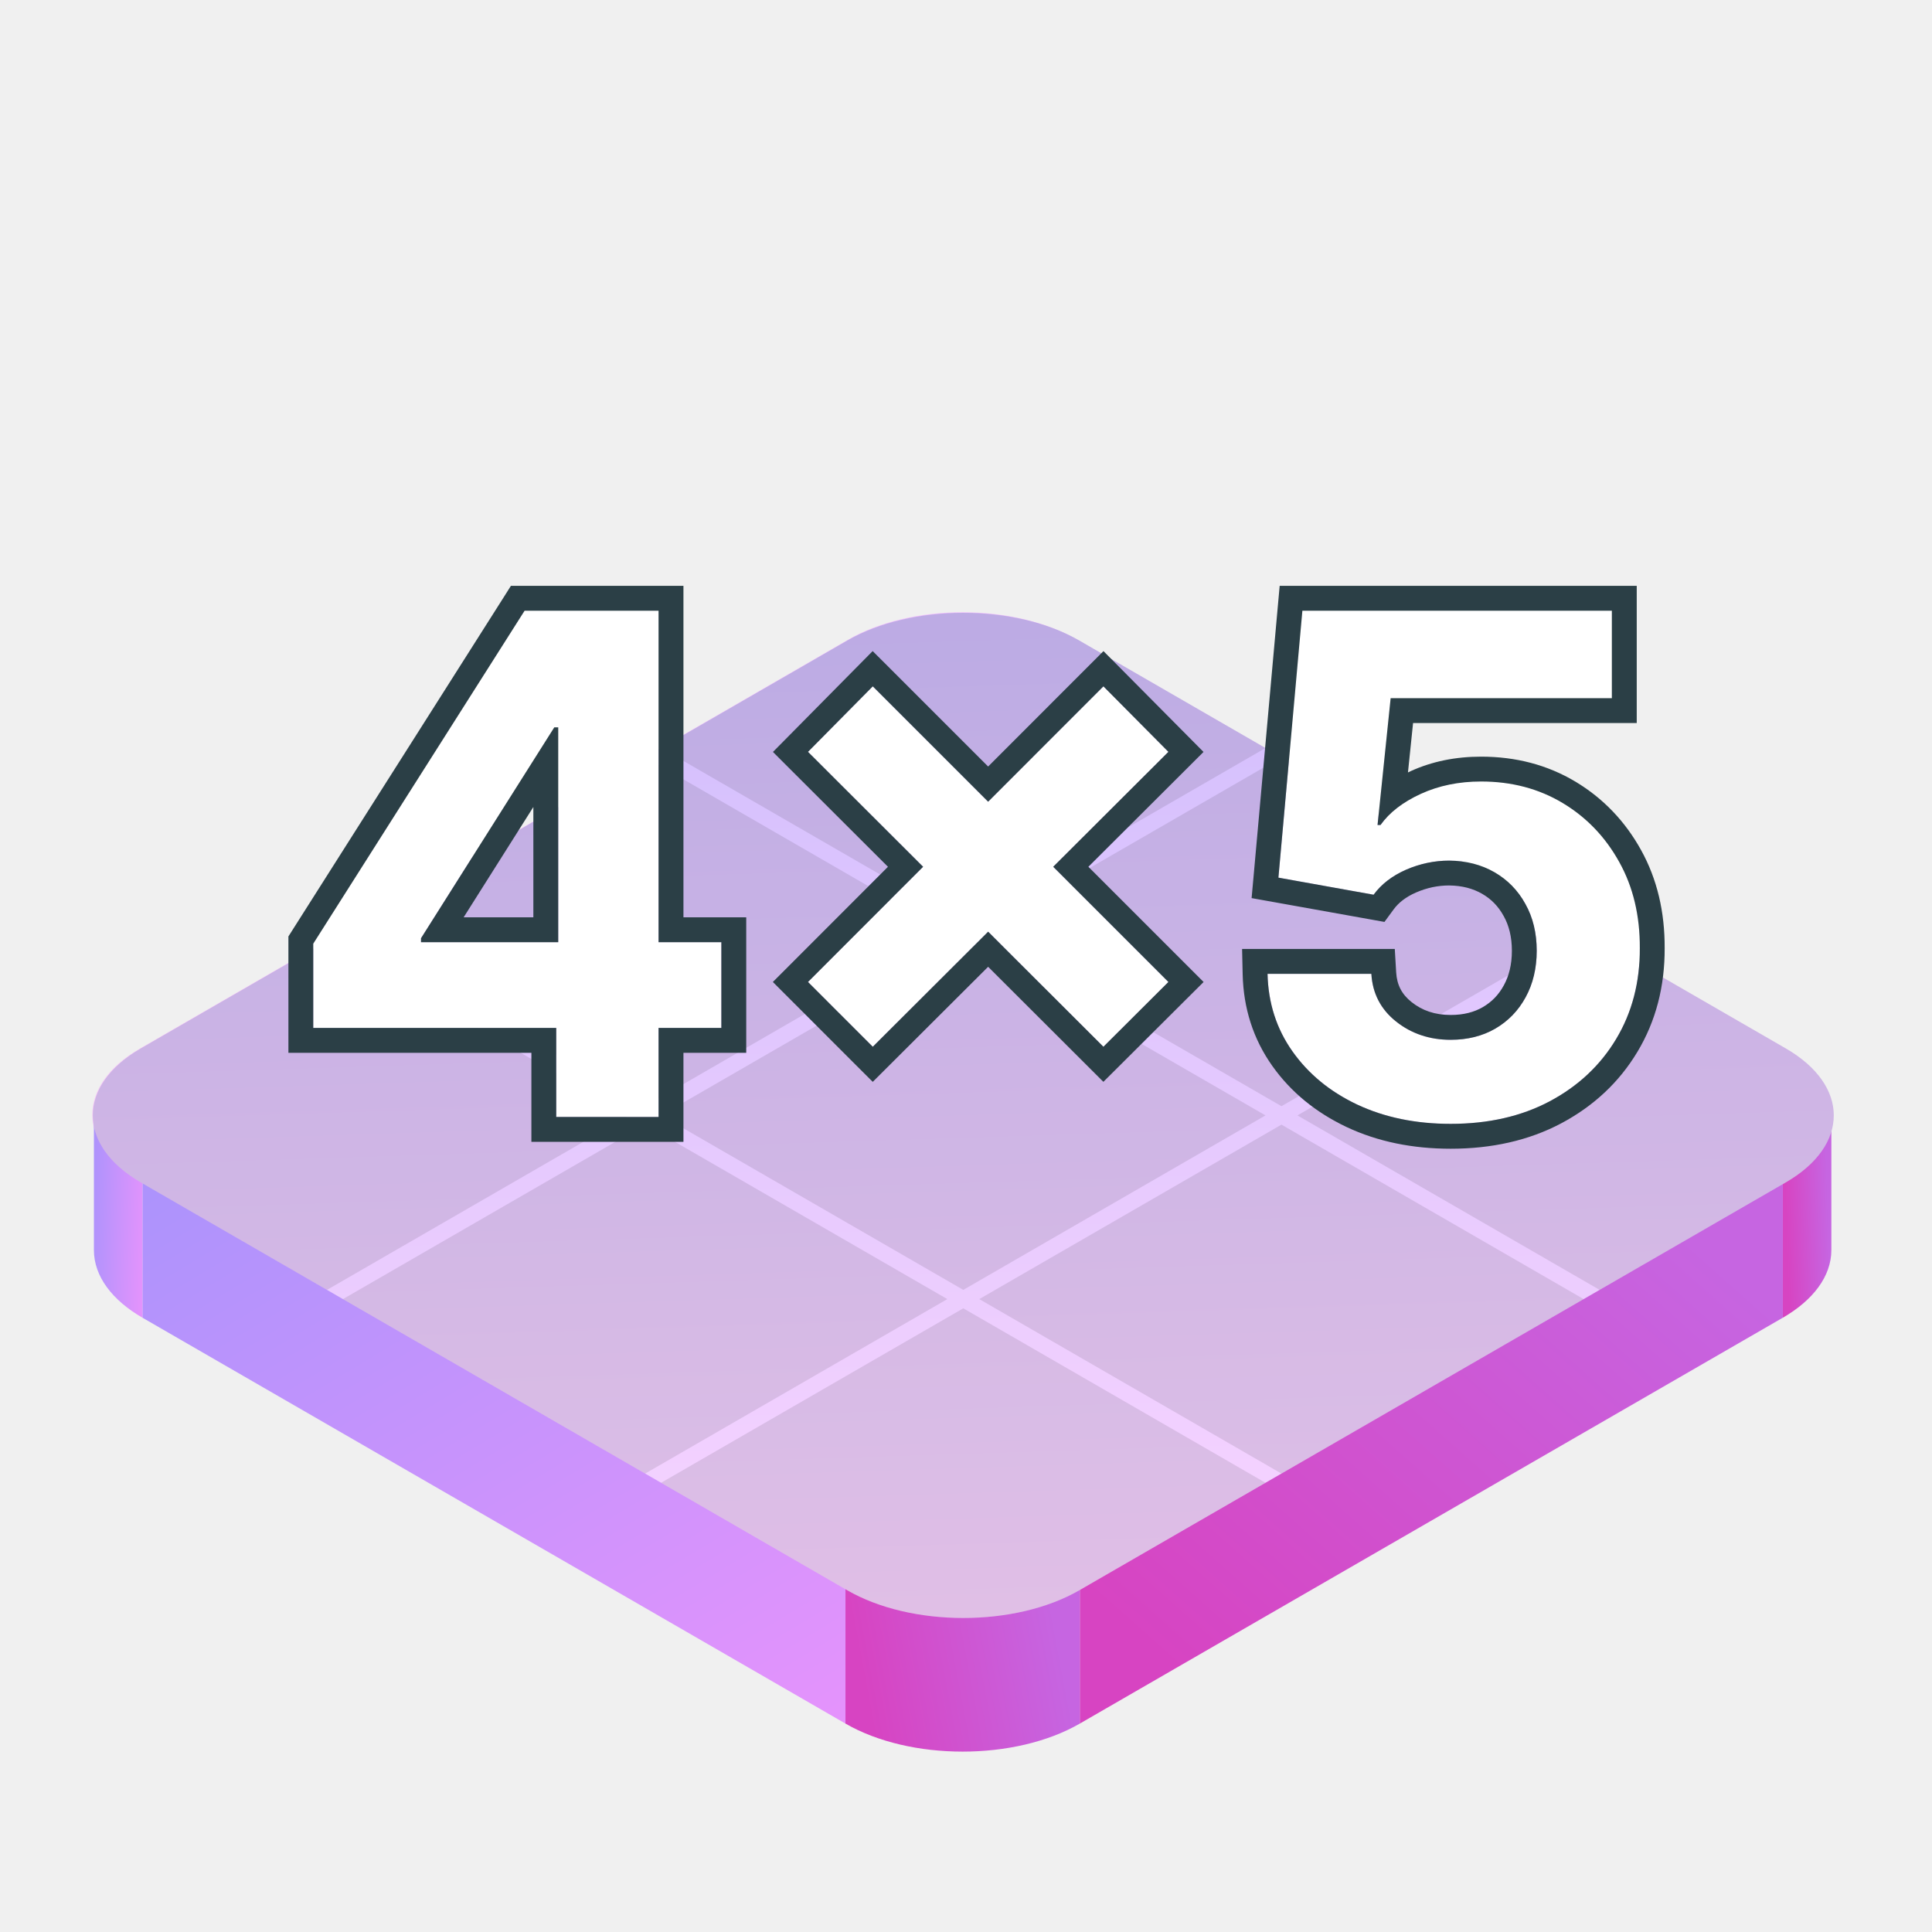
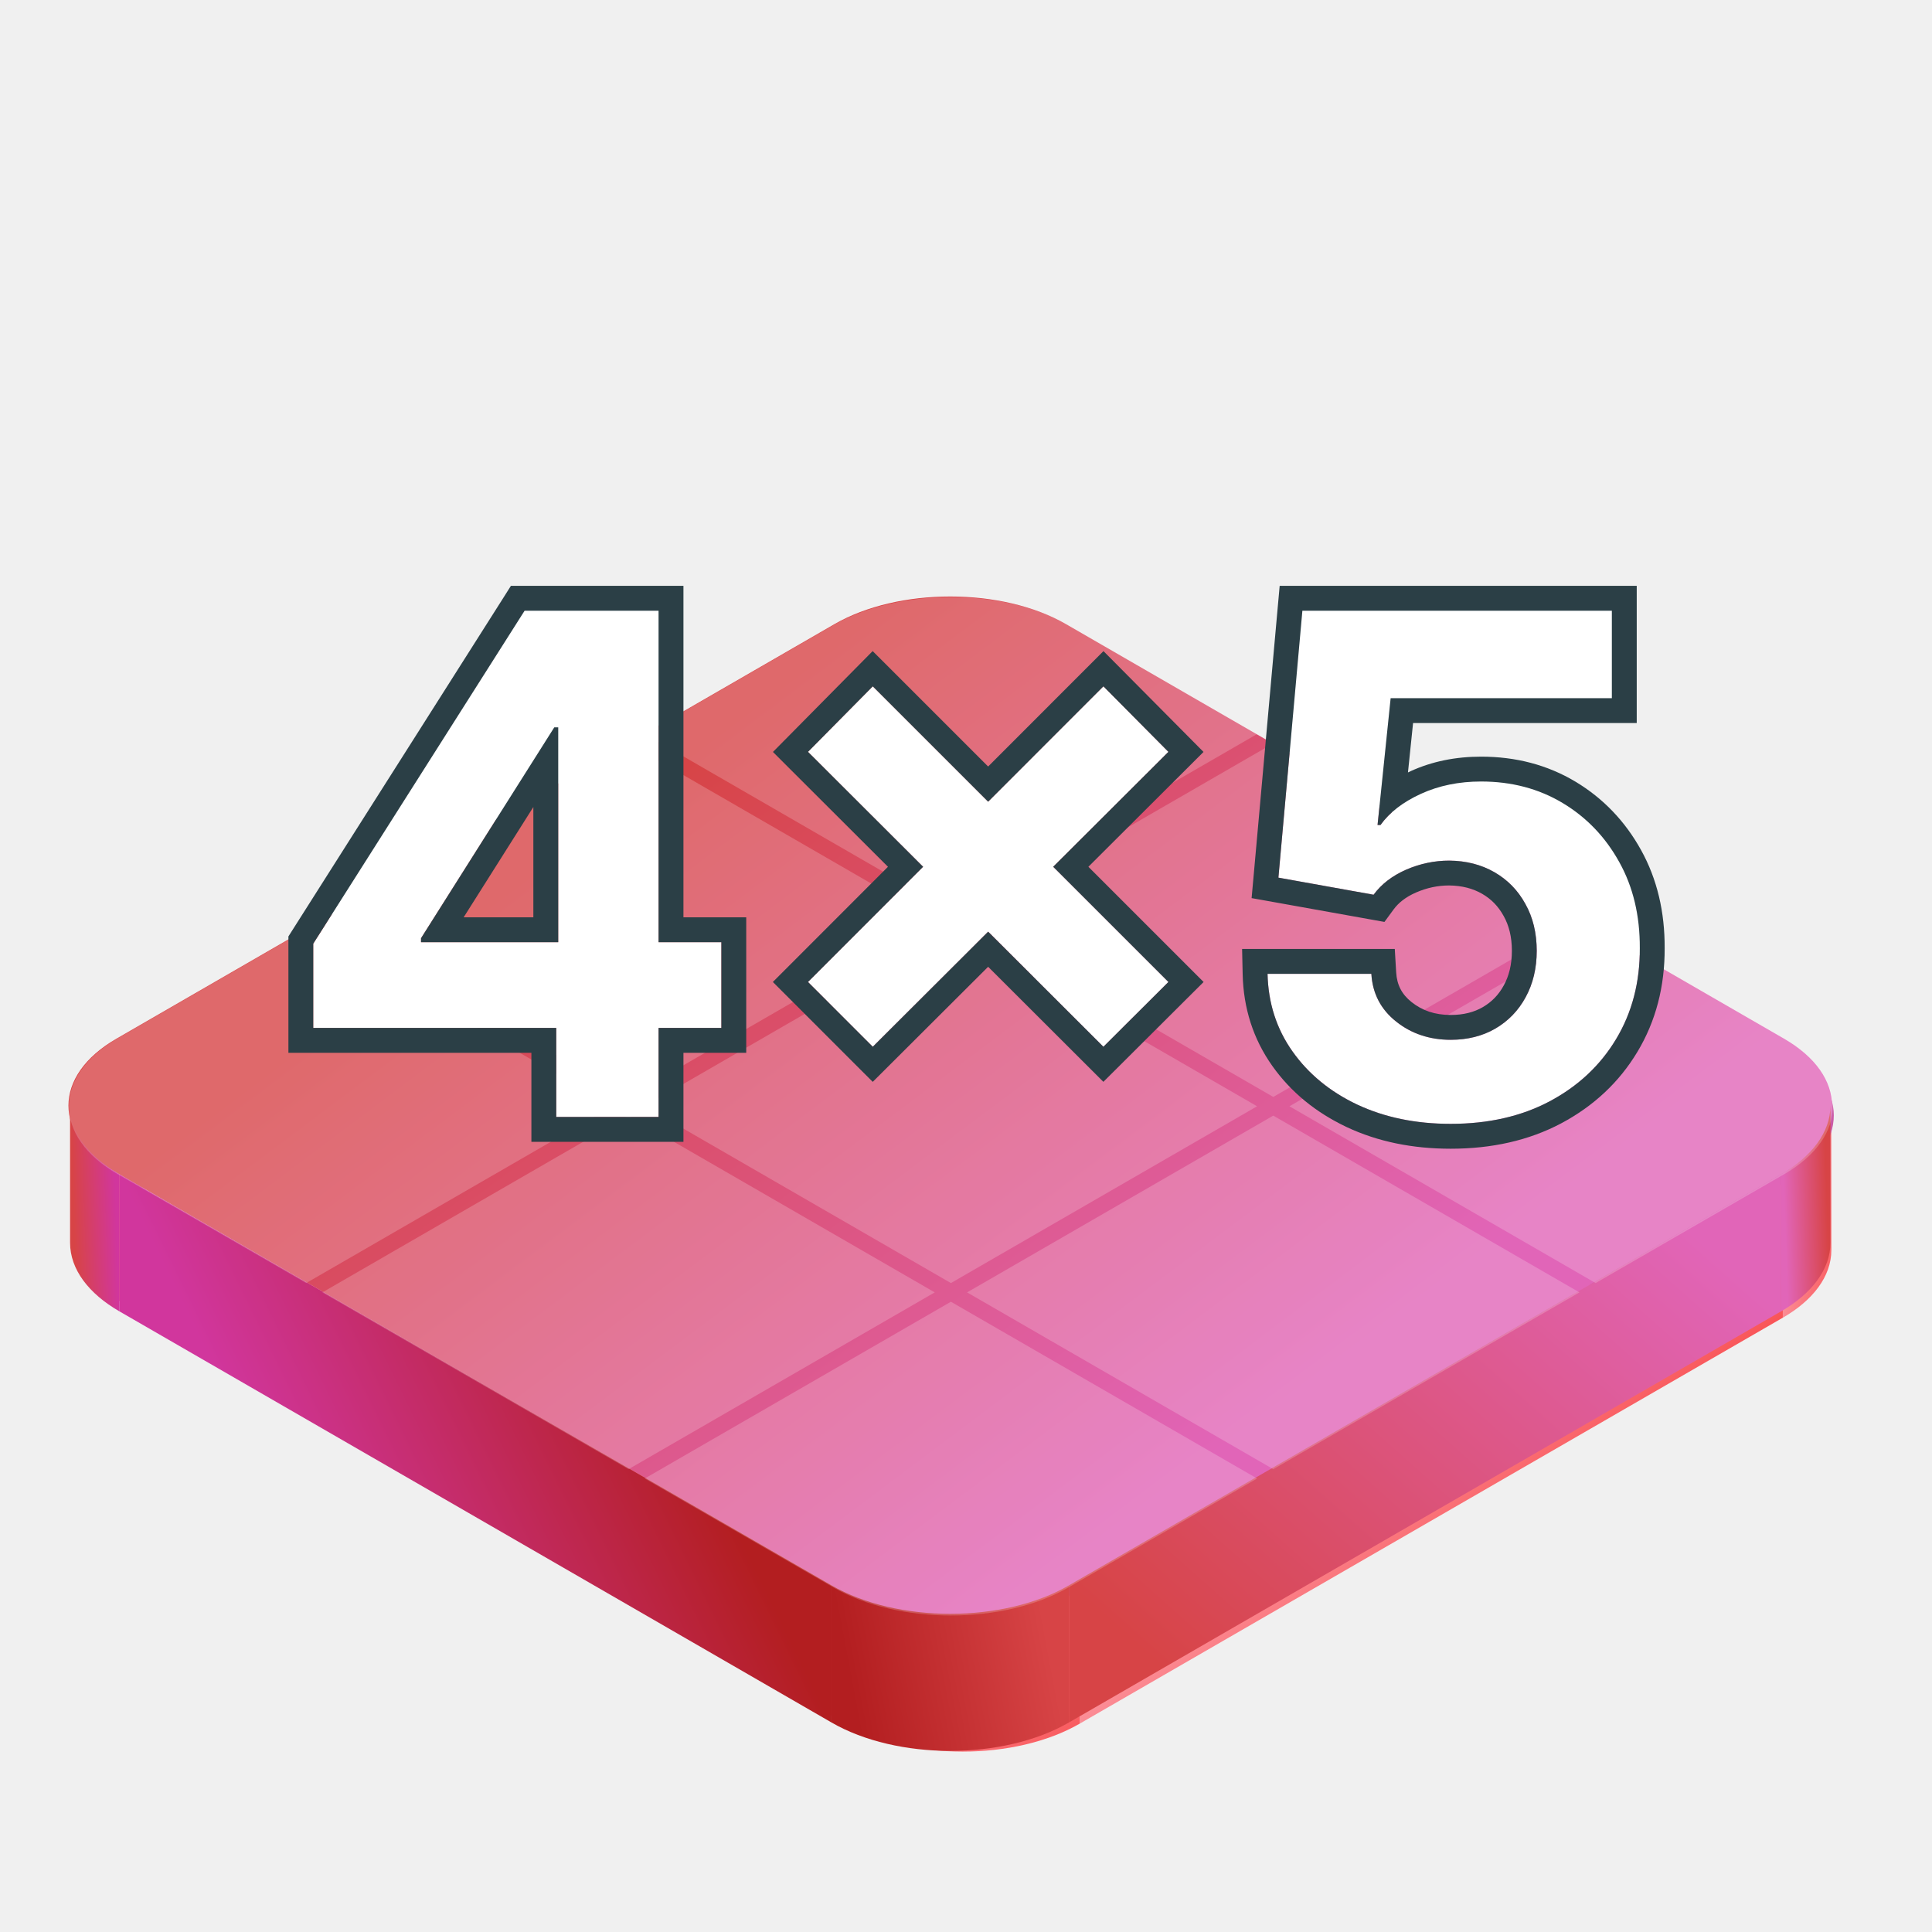
<svg xmlns="http://www.w3.org/2000/svg" width="64" height="64" viewBox="0 0 64 64" fill="none">
  <rect width="35.855" height="35.855" rx="4.378" transform="matrix(0.866025 0.5 -0.866025 0.5 31.8887 19)" fill="url(#paint0_linear_2025_1354)" />
  <rect width="26.891" height="4.482" transform="matrix(0.866025 0.5 0 1 4.71851 39.1685)" fill="url(#paint1_linear_2025_1354)" />
  <rect width="26.891" height="4.482" transform="matrix(0.866025 -0.5 0 1 35.7698 52.6143)" fill="url(#paint2_linear_2025_1354)" />
  <path d="M3.111 36.928C3.111 37.803 3.725 38.595 4.719 39.169V43.651C3.725 43.077 3.111 42.285 3.111 41.41V36.928Z" fill="url(#paint3_linear_2025_1354)" />
  <path d="M28.007 52.614C30.151 53.852 33.626 53.852 35.77 52.614V57.096C33.626 58.334 30.151 58.334 28.007 57.096V52.614Z" fill="url(#paint4_linear_2025_1354)" />
  <path d="M60.666 36.928C60.666 37.803 60.052 38.595 59.059 39.169V43.651C60.052 43.077 60.666 42.285 60.666 41.41V36.928Z" fill="url(#paint5_linear_2025_1354)" />
  <g clip-path="url(#clip0_2025_1354)">
    <rect width="35.899" height="35.899" rx="4.442" transform="matrix(0.866025 0.5 -0.866025 0.5 31.9104 19)" fill="url(#paint6_linear_2025_1354)" />
    <rect width="11.559" height="11.559" transform="matrix(0.866025 0.5 -0.866025 0.5 31.9104 19)" fill="black" fill-opacity="0.1" />
    <rect width="11.559" height="11.559" transform="matrix(0.866025 0.5 -0.866025 0.5 21.3711 25.085)" fill="black" fill-opacity="0.1" />
    <rect width="11.559" height="11.559" transform="matrix(0.866025 0.5 -0.866025 0.5 21.3711 37.2549)" fill="black" fill-opacity="0.1" />
    <rect width="11.559" height="11.559" transform="matrix(0.866025 0.5 -0.866025 0.5 42.45 25.085)" fill="black" fill-opacity="0.1" />
    <rect width="11.559" height="11.559" transform="matrix(0.866025 0.5 -0.866025 0.5 42.45 37.2549)" fill="black" fill-opacity="0.1" />
    <rect width="11.559" height="11.559" transform="matrix(0.866025 0.5 -0.866025 0.5 52.9893 31.1699)" fill="black" fill-opacity="0.1" />
    <rect width="11.559" height="11.559" transform="matrix(0.866025 0.5 -0.866025 0.5 10.8315 31.1699)" fill="black" fill-opacity="0.1" />
    <rect width="11.559" height="11.559" transform="matrix(0.866025 0.5 -0.866025 0.5 31.9104 43.3398)" fill="black" fill-opacity="0.1" />
    <rect width="11.559" height="11.559" transform="matrix(0.866025 0.5 -0.866025 0.5 31.9104 31.1699)" fill="black" fill-opacity="0.1" />
  </g>
-   <mask id="path-17-outside-1_2025_1354" maskUnits="userSpaceOnUse" x="9" y="19" width="47" height="20" fill="black">
+   <rect width="36.328" height="36.328" rx="4.436" transform="matrix(0.866025 0.5 -0.866025 0.5 31.478 18.4604)" fill="url(#paint7_linear_2025_1354)" />
+   <rect width="27.246" height="4.541" transform="matrix(0.866025 0.5 0 1 3.94922 38.8955)" fill="url(#paint8_linear_2025_1354)" />
+   <rect width="27.246" height="4.541" transform="matrix(0.866025 -0.5 0 1 35.4104 52.5186)" fill="url(#paint9_linear_2025_1354)" />
+   <path d="M2.321 36.625C2.321 37.512 2.943 38.314 3.95 38.895V43.437C2.943 42.855 2.321 42.053 2.321 41.166V36.625Z" fill="url(#paint10_linear_2025_1354)" />
+   <path d="M27.545 52.519C29.717 53.773 33.239 53.773 35.41 52.519V57.06C33.239 58.314 29.717 58.314 27.545 57.06V52.519Z" fill="url(#paint11_linear_2025_1354)" />
+   <path d="M60.636 36.625C60.636 37.512 60.013 38.314 59.007 38.895V43.437C60.013 42.855 60.636 42.053 60.636 41.166V36.625Z" fill="url(#paint12_linear_2025_1354)" />
+   <g clip-path="url(#clip1_2025_1354)">
+     <rect width="11.712" height="11.712" transform="matrix(0.866025 0.5 -0.866025 0.5 31.5 18.4604)" fill="white" fill-opacity="0.2" />
+     <rect width="11.712" height="11.712" transform="matrix(0.866025 0.5 -0.866025 0.5 20.8213 24.626)" fill="white" fill-opacity="0.2" />
+     <rect width="11.712" height="11.712" transform="matrix(0.866025 0.5 -0.866025 0.5 20.8215 36.9561)" fill="white" fill-opacity="0.2" />
+     <rect width="11.712" height="11.712" transform="matrix(0.866025 0.5 -0.866025 0.5 42.1785 24.6255)" fill="white" fill-opacity="0.2" />
+     <rect width="11.712" height="11.712" transform="matrix(0.866025 0.5 -0.866025 0.5 42.1785 36.9561)" fill="white" fill-opacity="0.2" />
+     <rect width="11.712" height="11.712" transform="matrix(0.866025 0.5 -0.866025 0.5 52.8569 30.791)" fill="white" fill-opacity="0.2" />
+     <rect width="11.712" height="11.712" transform="matrix(0.866025 0.5 -0.866025 0.5 10.1428 30.791)" fill="white" fill-opacity="0.2" />
+     <rect width="11.712" height="11.712" transform="matrix(0.866025 0.5 -0.866025 0.5 31.5 43.1216)" fill="white" fill-opacity="0.2" />
+     <rect width="11.712" height="11.712" transform="matrix(0.866025 0.5 -0.866025 0.5 31.5 30.791)" fill="white" fill-opacity="0.2" />
+   </g>
+   <mask id="path-33-outside-1_2025_1354" maskUnits="userSpaceOnUse" x="9" y="19" width="47" height="20" fill="black">
    <rect fill="white" x="9" y="19" width="47" height="20" />
    <path d="M10.377 34.052V31.26L17.378 20.23H19.786V24.095H18.361L13.947 31.08V31.211H23.896V34.052H10.377ZM18.426 37V33.2L18.492 31.964V20.23H21.816V37H18.426ZM36.552 34.675L26.766 24.906L28.912 22.736L38.705 32.529L36.552 34.675ZM28.912 34.675L26.766 32.529L36.552 22.736L38.705 24.906L28.912 34.675ZM48.056 37.229C46.899 37.229 45.867 37.016 44.961 36.591C44.06 36.165 43.345 35.578 42.816 34.83C42.286 34.082 42.011 33.225 41.989 32.259H45.428C45.466 32.908 45.739 33.435 46.247 33.839C46.755 34.243 47.358 34.445 48.056 34.445C48.613 34.445 49.105 34.322 49.53 34.077C49.962 33.826 50.297 33.479 50.538 33.037C50.783 32.589 50.906 32.076 50.906 31.497C50.906 30.908 50.781 30.389 50.529 29.942C50.284 29.494 49.943 29.145 49.506 28.893C49.069 28.642 48.57 28.514 48.007 28.509C47.516 28.509 47.038 28.61 46.574 28.811C46.116 29.014 45.758 29.289 45.502 29.639L42.349 29.073L43.143 20.23H53.395V23.129H46.067L45.633 27.329H45.731C46.026 26.915 46.471 26.571 47.066 26.298C47.661 26.025 48.327 25.888 49.064 25.888C50.074 25.888 50.974 26.126 51.766 26.601C52.557 27.076 53.182 27.728 53.641 28.558C54.1 29.382 54.326 30.332 54.321 31.407C54.326 32.537 54.064 33.542 53.535 34.421C53.011 35.294 52.276 35.982 51.332 36.484C50.393 36.981 49.301 37.229 48.056 37.229Z" />
  </mask>
  <path d="M10.377 34.052V31.26L17.378 20.23H19.786V24.095H18.361L13.947 31.08V31.211H23.896V34.052H10.377ZM18.426 37V33.2L18.492 31.964V20.23H21.816V37H18.426ZM36.552 34.675L26.766 24.906L28.912 22.736L38.705 32.529L36.552 34.675ZM28.912 34.675L26.766 32.529L36.552 22.736L38.705 24.906L28.912 34.675ZM48.056 37.229C46.899 37.229 45.867 37.016 44.961 36.591C44.06 36.165 43.345 35.578 42.816 34.83C42.286 34.082 42.011 33.225 41.989 32.259H45.428C45.466 32.908 45.739 33.435 46.247 33.839C46.755 34.243 47.358 34.445 48.056 34.445C48.613 34.445 49.105 34.322 49.53 34.077C49.962 33.826 50.297 33.479 50.538 33.037C50.783 32.589 50.906 32.076 50.906 31.497C50.906 30.908 50.781 30.389 50.529 29.942C50.284 29.494 49.943 29.145 49.506 28.893C49.069 28.642 48.57 28.514 48.007 28.509C47.516 28.509 47.038 28.61 46.574 28.811C46.116 29.014 45.758 29.289 45.502 29.639L42.349 29.073L43.143 20.23H53.395V23.129H46.067L45.633 27.329H45.731C46.026 26.915 46.471 26.571 47.066 26.298C47.661 26.025 48.327 25.888 49.064 25.888C50.074 25.888 50.974 26.126 51.766 26.601C52.557 27.076 53.182 27.728 53.641 28.558C54.1 29.382 54.326 30.332 54.321 31.407C54.326 32.537 54.064 33.542 53.535 34.421C53.011 35.294 52.276 35.982 51.332 36.484C50.393 36.981 49.301 37.229 48.056 37.229Z" fill="white" />
-   <path d="M10.377 34.052H9.554V34.876H10.377V34.052ZM10.377 31.26L9.682 30.819L9.554 31.021V31.26H10.377ZM17.378 20.23V19.406H16.925L16.683 19.789L17.378 20.23ZM19.786 20.23H20.609V19.406H19.786V20.23ZM19.786 24.095V24.918H20.609V24.095H19.786ZM18.361 24.095V23.271H17.907L17.665 23.655L18.361 24.095ZM13.947 31.08L13.251 30.64L13.124 30.841V31.08H13.947ZM13.947 31.211H13.124V32.034H13.947V31.211ZM23.896 31.211H24.72V30.387H23.896V31.211ZM23.896 34.052V34.876H24.72V34.052H23.896ZM18.426 37H17.603V37.824H18.426V37ZM18.426 33.2L17.604 33.157L17.603 33.179V33.2H18.426ZM18.492 31.964L19.314 32.008L19.315 31.986V31.964H18.492ZM18.492 20.23V19.406H17.668V20.23H18.492ZM21.816 20.23H22.64V19.406H21.816V20.23ZM21.816 37V37.824H22.64V37H21.816ZM10.377 34.052H11.201V31.26H10.377H9.554V34.052H10.377ZM10.377 31.26L11.072 31.701L18.073 20.671L17.378 20.23L16.683 19.789L9.682 30.819L10.377 31.26ZM17.378 20.23V21.053H19.786V20.23V19.406H17.378V20.23ZM19.786 20.23H18.962V24.095H19.786H20.609V20.23H19.786ZM19.786 24.095V23.271H18.361V24.095V24.918H19.786V24.095ZM18.361 24.095L17.665 23.655L13.251 30.64L13.947 31.08L14.643 31.52L19.057 24.535L18.361 24.095ZM13.947 31.08H13.124V31.211H13.947H14.771V31.08H13.947ZM13.947 31.211V32.034H23.896V31.211V30.387H13.947V31.211ZM23.896 31.211H23.073V34.052H23.896H24.72V31.211H23.896ZM23.896 34.052V33.229H10.377V34.052V34.876H23.896V34.052ZM18.426 37H19.25V33.2H18.426H17.603V37H18.426ZM18.426 33.2L19.249 33.244L19.314 32.008L18.492 31.964L17.669 31.921L17.604 33.157L18.426 33.2ZM18.492 31.964H19.315V20.23H18.492H17.668V31.964H18.492ZM18.492 20.23V21.053H21.816V20.23V19.406H18.492V20.23ZM21.816 20.23H20.993V37H21.816H22.64V20.23H21.816ZM21.816 37V36.176H18.426V37V37.824H21.816V37ZM36.552 34.675L35.97 35.257L36.551 35.837L37.133 35.258L36.552 34.675ZM26.766 24.906L26.181 24.327L25.605 24.909L26.184 25.488L26.766 24.906ZM28.912 22.736L29.494 22.153L28.908 21.568L28.326 22.157L28.912 22.736ZM38.705 32.529L39.286 33.112L39.871 32.53L39.288 31.947L38.705 32.529ZM28.912 34.675L28.329 35.257L28.911 35.838L29.493 35.258L28.912 34.675ZM26.766 32.529L26.184 31.947L25.602 32.529L26.184 33.111L26.766 32.529ZM36.552 22.736L37.136 22.155L36.554 21.569L35.969 22.154L36.552 22.736ZM38.705 24.906L39.287 25.489L39.868 24.909L39.29 24.326L38.705 24.906ZM36.552 34.675L37.133 34.092L27.348 24.323L26.766 24.906L26.184 25.488L35.97 35.257L36.552 34.675ZM26.766 24.906L27.352 25.485L29.497 23.315L28.912 22.736L28.326 22.157L26.181 24.327L26.766 24.906ZM28.912 22.736L28.329 23.318L38.123 33.111L38.705 32.529L39.288 31.947L29.494 22.153L28.912 22.736ZM38.705 32.529L38.124 31.946L35.97 34.091L36.552 34.675L37.133 35.258L39.286 33.112L38.705 32.529ZM28.912 34.675L29.494 34.092L27.349 31.947L26.766 32.529L26.184 33.111L28.329 35.257L28.912 34.675ZM26.766 32.529L27.349 33.111L37.134 23.318L36.552 22.736L35.969 22.154L26.184 31.947L26.766 32.529ZM36.552 22.736L35.967 23.316L38.121 25.486L38.705 24.906L39.29 24.326L37.136 22.155L36.552 22.736ZM38.705 24.906L38.124 24.323L28.33 34.091L28.912 34.675L29.493 35.258L39.287 25.489L38.705 24.906ZM44.961 36.591L44.609 37.335L44.611 37.336L44.961 36.591ZM42.816 34.83L43.488 34.354L43.488 34.354L42.816 34.83ZM41.989 32.259V31.435H41.146L41.165 32.278L41.989 32.259ZM45.428 32.259L46.25 32.211L46.204 31.435H45.428V32.259ZM46.247 33.839L46.76 33.195L46.76 33.195L46.247 33.839ZM49.53 34.077L49.942 34.79L49.945 34.788L49.53 34.077ZM50.538 33.037L49.816 32.641L49.814 32.644L50.538 33.037ZM50.529 29.942L49.807 30.338L49.811 30.344L50.529 29.942ZM49.506 28.893L49.095 29.607L49.095 29.607L49.506 28.893ZM48.007 28.509L48.015 27.685H48.007V28.509ZM46.574 28.811L46.246 28.056L46.242 28.058L46.574 28.811ZM45.502 29.639L45.356 30.449L45.862 30.54L46.165 30.126L45.502 29.639ZM42.349 29.073L41.529 29L41.461 29.751L42.204 29.884L42.349 29.073ZM43.143 20.23V19.406H42.391L42.323 20.156L43.143 20.23ZM53.395 20.23H54.219V19.406H53.395V20.23ZM53.395 23.129V23.952H54.219V23.129H53.395ZM46.067 23.129V22.305H45.324L45.248 23.044L46.067 23.129ZM45.633 27.329L44.813 27.245L44.72 28.153H45.633V27.329ZM45.731 27.329V28.153H46.156L46.402 27.806L45.731 27.329ZM47.066 26.298L47.409 27.046L47.409 27.046L47.066 26.298ZM51.766 26.601L52.19 25.894L52.19 25.894L51.766 26.601ZM53.641 28.558L52.92 28.956L52.921 28.958L53.641 28.558ZM54.321 31.407L53.497 31.403L53.497 31.411L54.321 31.407ZM53.535 34.421L52.829 33.996L52.828 33.997L53.535 34.421ZM51.332 36.484L51.717 37.212L51.718 37.211L51.332 36.484ZM48.056 37.229V36.406C47.001 36.406 46.092 36.212 45.311 35.845L44.961 36.591L44.611 37.336C45.643 37.821 46.797 38.053 48.056 38.053V37.229ZM44.961 36.591L45.313 35.846C44.529 35.475 43.929 34.977 43.488 34.354L42.816 34.83L42.144 35.306C42.762 36.179 43.592 36.854 44.609 37.335L44.961 36.591ZM42.816 34.83L43.488 34.354C43.059 33.748 42.83 33.052 42.812 32.24L41.989 32.259L41.165 32.278C41.191 33.398 41.514 34.417 42.144 35.306L42.816 34.83ZM41.989 32.259V33.082H45.428V32.259V31.435H41.989V32.259ZM45.428 32.259L44.606 32.307C44.658 33.19 45.043 33.934 45.734 34.484L46.247 33.839L46.76 33.195C46.436 32.937 46.275 32.627 46.25 32.211L45.428 32.259ZM46.247 33.839L45.734 34.484C46.399 35.013 47.187 35.269 48.056 35.269V34.445V33.622C47.529 33.622 47.11 33.474 46.76 33.195L46.247 33.839ZM48.056 34.445V35.269C48.738 35.269 49.375 35.117 49.942 34.79L49.53 34.077L49.119 33.363C48.834 33.528 48.488 33.622 48.056 33.622V34.445ZM49.53 34.077L49.945 34.788C50.508 34.461 50.95 34.003 51.261 33.43L50.538 33.037L49.814 32.644C49.645 32.955 49.416 33.191 49.116 33.365L49.53 34.077ZM50.538 33.037L51.26 33.433C51.58 32.849 51.73 32.196 51.73 31.497H50.906H50.083C50.083 31.956 49.986 32.33 49.816 32.641L50.538 33.037ZM50.906 31.497H51.73C51.73 30.788 51.577 30.127 51.248 29.539L50.529 29.942L49.811 30.344C49.983 30.652 50.083 31.028 50.083 31.497H50.906ZM50.529 29.942L51.251 29.545C50.934 28.967 50.486 28.507 49.916 28.18L49.506 28.893L49.095 29.607C49.399 29.782 49.633 30.021 49.807 30.338L50.529 29.942ZM49.506 28.893L49.916 28.18C49.343 27.85 48.702 27.692 48.015 27.685L48.007 28.509L47.999 29.332C48.437 29.336 48.795 29.435 49.095 29.607L49.506 28.893ZM48.007 28.509V27.685C47.4 27.685 46.81 27.811 46.246 28.056L46.574 28.811L46.903 29.567C47.267 29.408 47.633 29.332 48.007 29.332V28.509ZM46.574 28.811L46.242 28.058C45.673 28.309 45.192 28.668 44.838 29.151L45.502 29.639L46.165 30.126C46.324 29.91 46.559 29.718 46.906 29.565L46.574 28.811ZM45.502 29.639L45.647 28.828L42.494 28.263L42.349 29.073L42.204 29.884L45.356 30.449L45.502 29.639ZM42.349 29.073L43.169 29.147L43.964 20.304L43.143 20.23L42.323 20.156L41.529 29L42.349 29.073ZM43.143 20.23V21.053H53.395V20.23V19.406H43.143V20.23ZM53.395 20.23H52.572V23.129H53.395H54.219V20.23H53.395ZM53.395 23.129V22.305H46.067V23.129V23.952H53.395V23.129ZM46.067 23.129L45.248 23.044L44.813 27.245L45.633 27.329L46.452 27.414L46.886 23.213L46.067 23.129ZM45.633 27.329V28.153H45.731V27.329V26.506H45.633V27.329ZM45.731 27.329L46.402 27.806C46.593 27.538 46.908 27.276 47.409 27.046L47.066 26.298L46.722 25.549C46.033 25.865 45.459 26.291 45.06 26.852L45.731 27.329ZM47.066 26.298L47.409 27.046C47.883 26.828 48.43 26.712 49.064 26.712V25.888V25.065C48.223 25.065 47.438 25.221 46.722 25.549L47.066 26.298ZM49.064 25.888V26.712C49.939 26.712 50.69 26.916 51.342 27.307L51.766 26.601L52.19 25.894C51.258 25.336 50.208 25.065 49.064 25.065V25.888ZM51.766 26.601L51.342 27.307C52.006 27.705 52.53 28.25 52.92 28.956L53.641 28.558L54.362 28.159C53.835 27.206 53.109 26.446 52.19 25.894L51.766 26.601ZM53.641 28.558L52.921 28.958C53.302 29.642 53.502 30.449 53.497 31.403L54.321 31.407L55.144 31.411C55.15 30.215 54.897 29.122 54.361 28.157L53.641 28.558ZM54.321 31.407L53.497 31.411C53.502 32.406 53.273 33.259 52.829 33.996L53.535 34.421L54.24 34.846C54.855 33.824 55.15 32.669 55.144 31.403L54.321 31.407ZM53.535 34.421L52.828 33.997C52.385 34.736 51.764 35.321 50.945 35.757L51.332 36.484L51.718 37.211C52.788 36.642 53.636 35.853 54.241 34.844L53.535 34.421ZM51.332 36.484L50.947 35.756C50.145 36.18 49.19 36.406 48.056 36.406V37.229V38.053C49.412 38.053 50.641 37.782 51.717 37.212L51.332 36.484Z" fill="#2B3F46" mask="url(#path-17-outside-1_2025_1354)" />
+   <path d="M10.377 34.052H9.554V34.876H10.377V34.052ZM10.377 31.26L9.682 30.819L9.554 31.021V31.26H10.377ZM17.378 20.23V19.406H16.925L16.683 19.789L17.378 20.23ZM19.786 20.23H20.609V19.406H19.786V20.23ZM19.786 24.095V24.918H20.609V24.095H19.786ZM18.361 24.095V23.271H17.907L17.665 23.655L18.361 24.095ZM13.947 31.08L13.251 30.64L13.124 30.841V31.08H13.947ZM13.947 31.211H13.124V32.034H13.947V31.211ZM23.896 31.211H24.72V30.387H23.896V31.211ZM23.896 34.052V34.876H24.72V34.052H23.896ZM18.426 37H17.603V37.824H18.426V37ZM18.426 33.2L17.604 33.157L17.603 33.179V33.2H18.426ZM18.492 31.964L19.314 32.008L19.315 31.986V31.964H18.492ZM18.492 20.23V19.406H17.668V20.23H18.492ZM21.816 20.23H22.64V19.406H21.816V20.23ZM21.816 37V37.824H22.64V37H21.816ZM10.377 34.052H11.201V31.26H10.377H9.554V34.052H10.377ZM10.377 31.26L11.072 31.701L18.073 20.671L17.378 20.23L16.683 19.789L9.682 30.819L10.377 31.26ZM17.378 20.23V21.053H19.786V20.23V19.406H17.378V20.23ZM19.786 20.23H18.962V24.095H19.786H20.609V20.23H19.786ZM19.786 24.095V23.271H18.361V24.095V24.918H19.786V24.095ZM18.361 24.095L17.665 23.655L13.251 30.64L13.947 31.08L14.643 31.52L19.057 24.535L18.361 24.095ZM13.947 31.08H13.124V31.211H13.947H14.771V31.08H13.947ZM13.947 31.211V32.034H23.896V31.211V30.387H13.947V31.211ZM23.896 31.211H23.073V34.052H23.896H24.72V31.211H23.896ZM23.896 34.052V33.229H10.377V34.052V34.876H23.896V34.052ZM18.426 37H19.25V33.2H18.426H17.603V37H18.426ZM18.426 33.2L19.249 33.244L19.314 32.008L18.492 31.964L17.669 31.921L17.604 33.157L18.426 33.2ZM18.492 31.964H19.315V20.23H18.492H17.668V31.964H18.492ZM18.492 20.23V21.053H21.816V20.23V19.406H18.492V20.23ZM21.816 20.23H20.993V37H21.816H22.64V20.23H21.816ZM21.816 37V36.176H18.426V37V37.824H21.816V37ZM36.552 34.675L35.97 35.257L36.551 35.837L37.133 35.258L36.552 34.675ZM26.766 24.906L26.181 24.327L25.605 24.909L26.184 25.488L26.766 24.906ZM28.912 22.736L29.494 22.153L28.908 21.568L28.326 22.157L28.912 22.736ZM38.705 32.529L39.286 33.112L39.871 32.53L39.288 31.947L38.705 32.529ZM28.912 34.675L28.329 35.257L28.911 35.838L29.493 35.258L28.912 34.675ZM26.766 32.529L26.184 31.947L25.602 32.529L26.184 33.111L26.766 32.529ZM36.552 22.736L37.136 22.155L36.554 21.569L35.969 22.154L36.552 22.736ZM38.705 24.906L39.287 25.489L39.868 24.909L39.29 24.326L38.705 24.906ZM36.552 34.675L37.133 34.092L27.348 24.323L26.766 24.906L26.184 25.488L35.97 35.257L36.552 34.675ZM26.766 24.906L27.352 25.485L29.497 23.315L28.912 22.736L28.326 22.157L26.181 24.327L26.766 24.906ZM28.912 22.736L28.329 23.318L38.123 33.111L38.705 32.529L39.288 31.947L29.494 22.153L28.912 22.736ZM38.705 32.529L38.124 31.946L35.97 34.091L36.552 34.675L37.133 35.258L39.286 33.112L38.705 32.529ZM28.912 34.675L29.494 34.092L27.349 31.947L26.766 32.529L26.184 33.111L28.329 35.257L28.912 34.675ZM26.766 32.529L27.349 33.111L37.134 23.318L36.552 22.736L35.969 22.154L26.184 31.947L26.766 32.529ZM36.552 22.736L35.967 23.316L38.121 25.486L38.705 24.906L39.29 24.326L37.136 22.155L36.552 22.736ZM38.705 24.906L38.124 24.323L28.33 34.091L28.912 34.675L29.493 35.258L39.287 25.489L38.705 24.906ZM44.961 36.591L44.609 37.335L44.611 37.336L44.961 36.591ZM42.816 34.83L43.488 34.354L43.488 34.354L42.816 34.83ZM41.989 32.259V31.435H41.146L41.165 32.278L41.989 32.259ZM45.428 32.259L46.25 32.211L46.204 31.435H45.428V32.259ZM46.247 33.839L46.76 33.195L46.76 33.195L46.247 33.839ZM49.53 34.077L49.942 34.79L49.945 34.788L49.53 34.077ZM50.538 33.037L49.816 32.641L49.814 32.644L50.538 33.037ZM50.529 29.942L49.807 30.338L49.811 30.344L50.529 29.942ZM49.506 28.893L49.095 29.607L49.095 29.607L49.506 28.893ZM48.007 28.509L48.015 27.685H48.007V28.509ZM46.574 28.811L46.246 28.056L46.242 28.058L46.574 28.811ZM45.502 29.639L45.356 30.449L45.862 30.54L46.165 30.126L45.502 29.639ZM42.349 29.073L41.529 29L41.461 29.751L42.204 29.884L42.349 29.073ZM43.143 20.23V19.406H42.391L42.323 20.156L43.143 20.23ZM53.395 20.23H54.219V19.406H53.395V20.23ZM53.395 23.129V23.952H54.219V23.129H53.395ZM46.067 23.129V22.305H45.324L45.248 23.044L46.067 23.129ZM45.633 27.329L44.813 27.245L44.72 28.153H45.633V27.329ZM45.731 27.329V28.153H46.156L46.402 27.806L45.731 27.329ZM47.066 26.298L47.409 27.046L47.409 27.046L47.066 26.298ZM51.766 26.601L52.19 25.894L52.19 25.894L51.766 26.601ZM53.641 28.558L52.92 28.956L52.921 28.958L53.641 28.558ZM54.321 31.407L53.497 31.403L53.497 31.411L54.321 31.407ZM53.535 34.421L52.829 33.996L52.828 33.997L53.535 34.421ZM51.332 36.484L51.717 37.212L51.718 37.211L51.332 36.484ZM48.056 37.229V36.406C47.001 36.406 46.092 36.212 45.311 35.845L44.961 36.591L44.611 37.336C45.643 37.821 46.797 38.053 48.056 38.053V37.229ZM44.961 36.591L45.313 35.846C44.529 35.475 43.929 34.977 43.488 34.354L42.816 34.83L42.144 35.306C42.762 36.179 43.592 36.854 44.609 37.335L44.961 36.591ZM42.816 34.83L43.488 34.354C43.059 33.748 42.83 33.052 42.812 32.24L41.989 32.259L41.165 32.278C41.191 33.398 41.514 34.417 42.144 35.306L42.816 34.83ZM41.989 32.259V33.082H45.428V32.259V31.435H41.989V32.259ZM45.428 32.259L44.606 32.307C44.658 33.19 45.043 33.934 45.734 34.484L46.247 33.839L46.76 33.195C46.436 32.937 46.275 32.627 46.25 32.211L45.428 32.259ZM46.247 33.839L45.734 34.484C46.399 35.013 47.187 35.269 48.056 35.269V34.445V33.622C47.529 33.622 47.11 33.474 46.76 33.195L46.247 33.839ZM48.056 34.445V35.269C48.738 35.269 49.375 35.117 49.942 34.79L49.53 34.077L49.119 33.363C48.834 33.528 48.488 33.622 48.056 33.622V34.445ZM49.53 34.077L49.945 34.788C50.508 34.461 50.95 34.003 51.261 33.43L50.538 33.037L49.814 32.644C49.645 32.955 49.416 33.191 49.116 33.365L49.53 34.077ZM50.538 33.037L51.26 33.433C51.58 32.849 51.73 32.196 51.73 31.497H50.906H50.083C50.083 31.956 49.986 32.33 49.816 32.641L50.538 33.037ZM50.906 31.497H51.73C51.73 30.788 51.577 30.127 51.248 29.539L50.529 29.942L49.811 30.344C49.983 30.652 50.083 31.028 50.083 31.497H50.906ZM50.529 29.942L51.251 29.545C50.934 28.967 50.486 28.507 49.916 28.18L49.506 28.893L49.095 29.607C49.399 29.782 49.633 30.021 49.807 30.338L50.529 29.942ZM49.506 28.893L49.916 28.18C49.343 27.85 48.702 27.692 48.015 27.685L48.007 28.509L47.999 29.332C48.437 29.336 48.795 29.435 49.095 29.607L49.506 28.893ZM48.007 28.509V27.685C47.4 27.685 46.81 27.811 46.246 28.056L46.574 28.811L46.903 29.567C47.267 29.408 47.633 29.332 48.007 29.332V28.509ZM46.574 28.811L46.242 28.058C45.673 28.309 45.192 28.668 44.838 29.151L45.502 29.639L46.165 30.126C46.324 29.91 46.559 29.718 46.906 29.565L46.574 28.811ZM45.502 29.639L45.647 28.828L42.494 28.263L42.349 29.073L42.204 29.884L45.356 30.449L45.502 29.639ZM42.349 29.073L43.169 29.147L43.964 20.304L43.143 20.23L42.323 20.156L41.529 29L42.349 29.073ZM43.143 20.23V21.053H53.395V20.23V19.406H43.143V20.23ZM53.395 20.23H52.572V23.129H53.395H54.219V20.23H53.395ZM53.395 23.129V22.305H46.067V23.129V23.952H53.395V23.129ZM46.067 23.129L45.248 23.044L44.813 27.245L45.633 27.329L46.452 27.414L46.886 23.213L46.067 23.129ZM45.633 27.329V28.153H45.731V27.329V26.506H45.633V27.329ZM45.731 27.329L46.402 27.806C46.593 27.538 46.908 27.276 47.409 27.046L47.066 26.298L46.722 25.549C46.033 25.865 45.459 26.291 45.06 26.852L45.731 27.329ZM47.066 26.298L47.409 27.046C47.883 26.828 48.43 26.712 49.064 26.712V25.888V25.065C48.223 25.065 47.438 25.221 46.722 25.549L47.066 26.298ZM49.064 25.888V26.712C49.939 26.712 50.69 26.916 51.342 27.307L51.766 26.601L52.19 25.894C51.258 25.336 50.208 25.065 49.064 25.065V25.888ZM51.766 26.601L51.342 27.307C52.006 27.705 52.53 28.25 52.92 28.956L53.641 28.558L54.362 28.159C53.835 27.206 53.109 26.446 52.19 25.894L51.766 26.601ZM53.641 28.558L52.921 28.958C53.302 29.642 53.502 30.449 53.497 31.403L54.321 31.407L55.144 31.411C55.15 30.215 54.897 29.122 54.361 28.157L53.641 28.558ZM54.321 31.407L53.497 31.411C53.502 32.406 53.273 33.259 52.829 33.996L53.535 34.421L54.24 34.846C54.855 33.824 55.15 32.669 55.144 31.403L54.321 31.407ZM53.535 34.421L52.828 33.997C52.385 34.736 51.764 35.321 50.945 35.757L51.332 36.484L51.718 37.211C52.788 36.642 53.636 35.853 54.241 34.844L53.535 34.421ZM51.332 36.484L50.947 35.756C50.145 36.18 49.19 36.406 48.056 36.406V37.229V38.053C49.412 38.053 50.641 37.782 51.717 37.212L51.332 36.484Z" fill="#2B3F46" mask="url(#path-33-outside-1_2025_1354)" />
  <defs>
    <linearGradient id="paint0_linear_2025_1354" x1="35.841" y1="35.864" x2="-1.882" y2="2.084" gradientUnits="userSpaceOnUse">
      <stop stop-color="#FFD5EF" />
      <stop offset="1" stop-color="#EFBDFD" />
    </linearGradient>
-     <linearGradient id="paint1_linear_2025_1354" x1="0" y1="0" x2="15.963" y2="15.637" gradientUnits="userSpaceOnUse">
-       <stop stop-color="#AC93FC" />
-       <stop offset="1" stop-color="#E593FC" />
+     <linearGradient id="paint1_linear_2025_1354" x1="26.881" y1="4.483" x2="25.174" y2="-4.688" gradientUnits="userSpaceOnUse">
+       <stop stop-color="#F95457" />
+       <stop offset="1" stop-color="#FDBDCB" />
    </linearGradient>
-     <linearGradient id="paint2_linear_2025_1354" x1="-8.23702e-06" y1="-0.004" x2="14.416" y2="-11.351" gradientUnits="userSpaceOnUse">
-       <stop stop-color="#D744C2" />
-       <stop offset="1" stop-color="#C665E1" />
+     <linearGradient id="paint2_linear_2025_1354" x1="26.881" y1="4.483" x2="25.174" y2="-4.688" gradientUnits="userSpaceOnUse">
+       <stop stop-color="#F95457" />
+       <stop offset="1" stop-color="#FDBDCB" />
    </linearGradient>
-     <linearGradient id="paint3_linear_2025_1354" x1="3.111" y1="36.928" x2="4.978" y2="37.001" gradientUnits="userSpaceOnUse">
-       <stop stop-color="#AC93FC" />
-       <stop offset="1" stop-color="#E593FC" />
+     <linearGradient id="paint3_linear_2025_1354" x1="4.718" y1="43.652" x2="1.804" y2="43.028" gradientUnits="userSpaceOnUse">
+       <stop stop-color="#F95457" />
+       <stop offset="1" stop-color="#FDBDCB" />
    </linearGradient>
-     <linearGradient id="paint4_linear_2025_1354" x1="28.007" y1="52.609" x2="34.516" y2="51.384" gradientUnits="userSpaceOnUse">
-       <stop stop-color="#D744C2" />
-       <stop offset="1" stop-color="#C665E1" />
+     <linearGradient id="paint4_linear_2025_1354" x1="35.767" y1="58.026" x2="30.215" y2="50.893" gradientUnits="userSpaceOnUse">
+       <stop stop-color="#F95457" />
+       <stop offset="1" stop-color="#FDBDCB" />
    </linearGradient>
-     <linearGradient id="paint5_linear_2025_1354" x1="59.059" y1="36.922" x2="60.453" y2="36.878" gradientUnits="userSpaceOnUse">
-       <stop stop-color="#D744C2" />
-       <stop offset="1" stop-color="#C665E1" />
+     <linearGradient id="paint5_linear_2025_1354" x1="60.666" y1="43.652" x2="57.752" y2="43.028" gradientUnits="userSpaceOnUse">
+       <stop stop-color="#F95457" />
+       <stop offset="1" stop-color="#FDBDCB" />
    </linearGradient>
-     <linearGradient id="paint6_linear_2025_1354" x1="35.885" y1="35.908" x2="-1.884" y2="2.087" gradientUnits="userSpaceOnUse">
-       <stop stop-color="#FAD5FF" />
-       <stop offset="1" stop-color="#CFBDFD" />
+     <linearGradient id="paint6_linear_2025_1354" x1="-1.09962e-05" y1="-0.033" x2="30.641" y2="-4.053" gradientUnits="userSpaceOnUse">
+       <stop stop-color="#D74446" />
+       <stop offset="1" stop-color="#E165B8" />
+     </linearGradient>
+     <linearGradient id="paint7_linear_2025_1354" x1="-1.11276e-05" y1="-0.033" x2="31.007" y2="-4.101" gradientUnits="userSpaceOnUse">
+       <stop stop-color="#D74446" />
+       <stop offset="1" stop-color="#E165B8" />
+     </linearGradient>
+     <linearGradient id="paint8_linear_2025_1354" x1="-8.34573e-06" y1="-0.004" x2="14.606" y2="-11.501" gradientUnits="userSpaceOnUse">
+       <stop stop-color="#D1369D" />
+       <stop offset="1" stop-color="#B31E20" />
+     </linearGradient>
+     <linearGradient id="paint9_linear_2025_1354" x1="-8.34573e-06" y1="-0.004" x2="14.606" y2="-11.501" gradientUnits="userSpaceOnUse">
+       <stop stop-color="#D74446" />
+       <stop offset="1" stop-color="#E165B8" />
+     </linearGradient>
+     <linearGradient id="paint10_linear_2025_1354" x1="2.321" y1="36.619" x2="3.733" y2="36.574" gradientUnits="userSpaceOnUse">
+       <stop stop-color="#D74446" />
+       <stop offset="1" stop-color="#D1369D" />
+     </linearGradient>
+     <linearGradient id="paint11_linear_2025_1354" x1="27.545" y1="52.514" x2="34.14" y2="51.272" gradientUnits="userSpaceOnUse">
+       <stop stop-color="#B31E20" />
+       <stop offset="1" stop-color="#D74446" />
+     </linearGradient>
+     <linearGradient id="paint12_linear_2025_1354" x1="59.007" y1="36.619" x2="60.419" y2="36.574" gradientUnits="userSpaceOnUse">
+       <stop stop-color="#E165B8" />
+       <stop offset="1" stop-color="#D74446" />
    </linearGradient>
    <clipPath id="clip0_2025_1354">
      <rect width="35.899" height="35.899" rx="4.442" transform="matrix(0.866025 0.5 -0.866025 0.5 31.9104 19)" fill="white" />
    </clipPath>
+     <clipPath id="clip1_2025_1354">
+       <rect width="36.373" height="36.373" rx="4.5" transform="matrix(0.866025 0.5 -0.866025 0.5 31.5 18.4604)" fill="white" />
+     </clipPath>
  </defs>
</svg>
